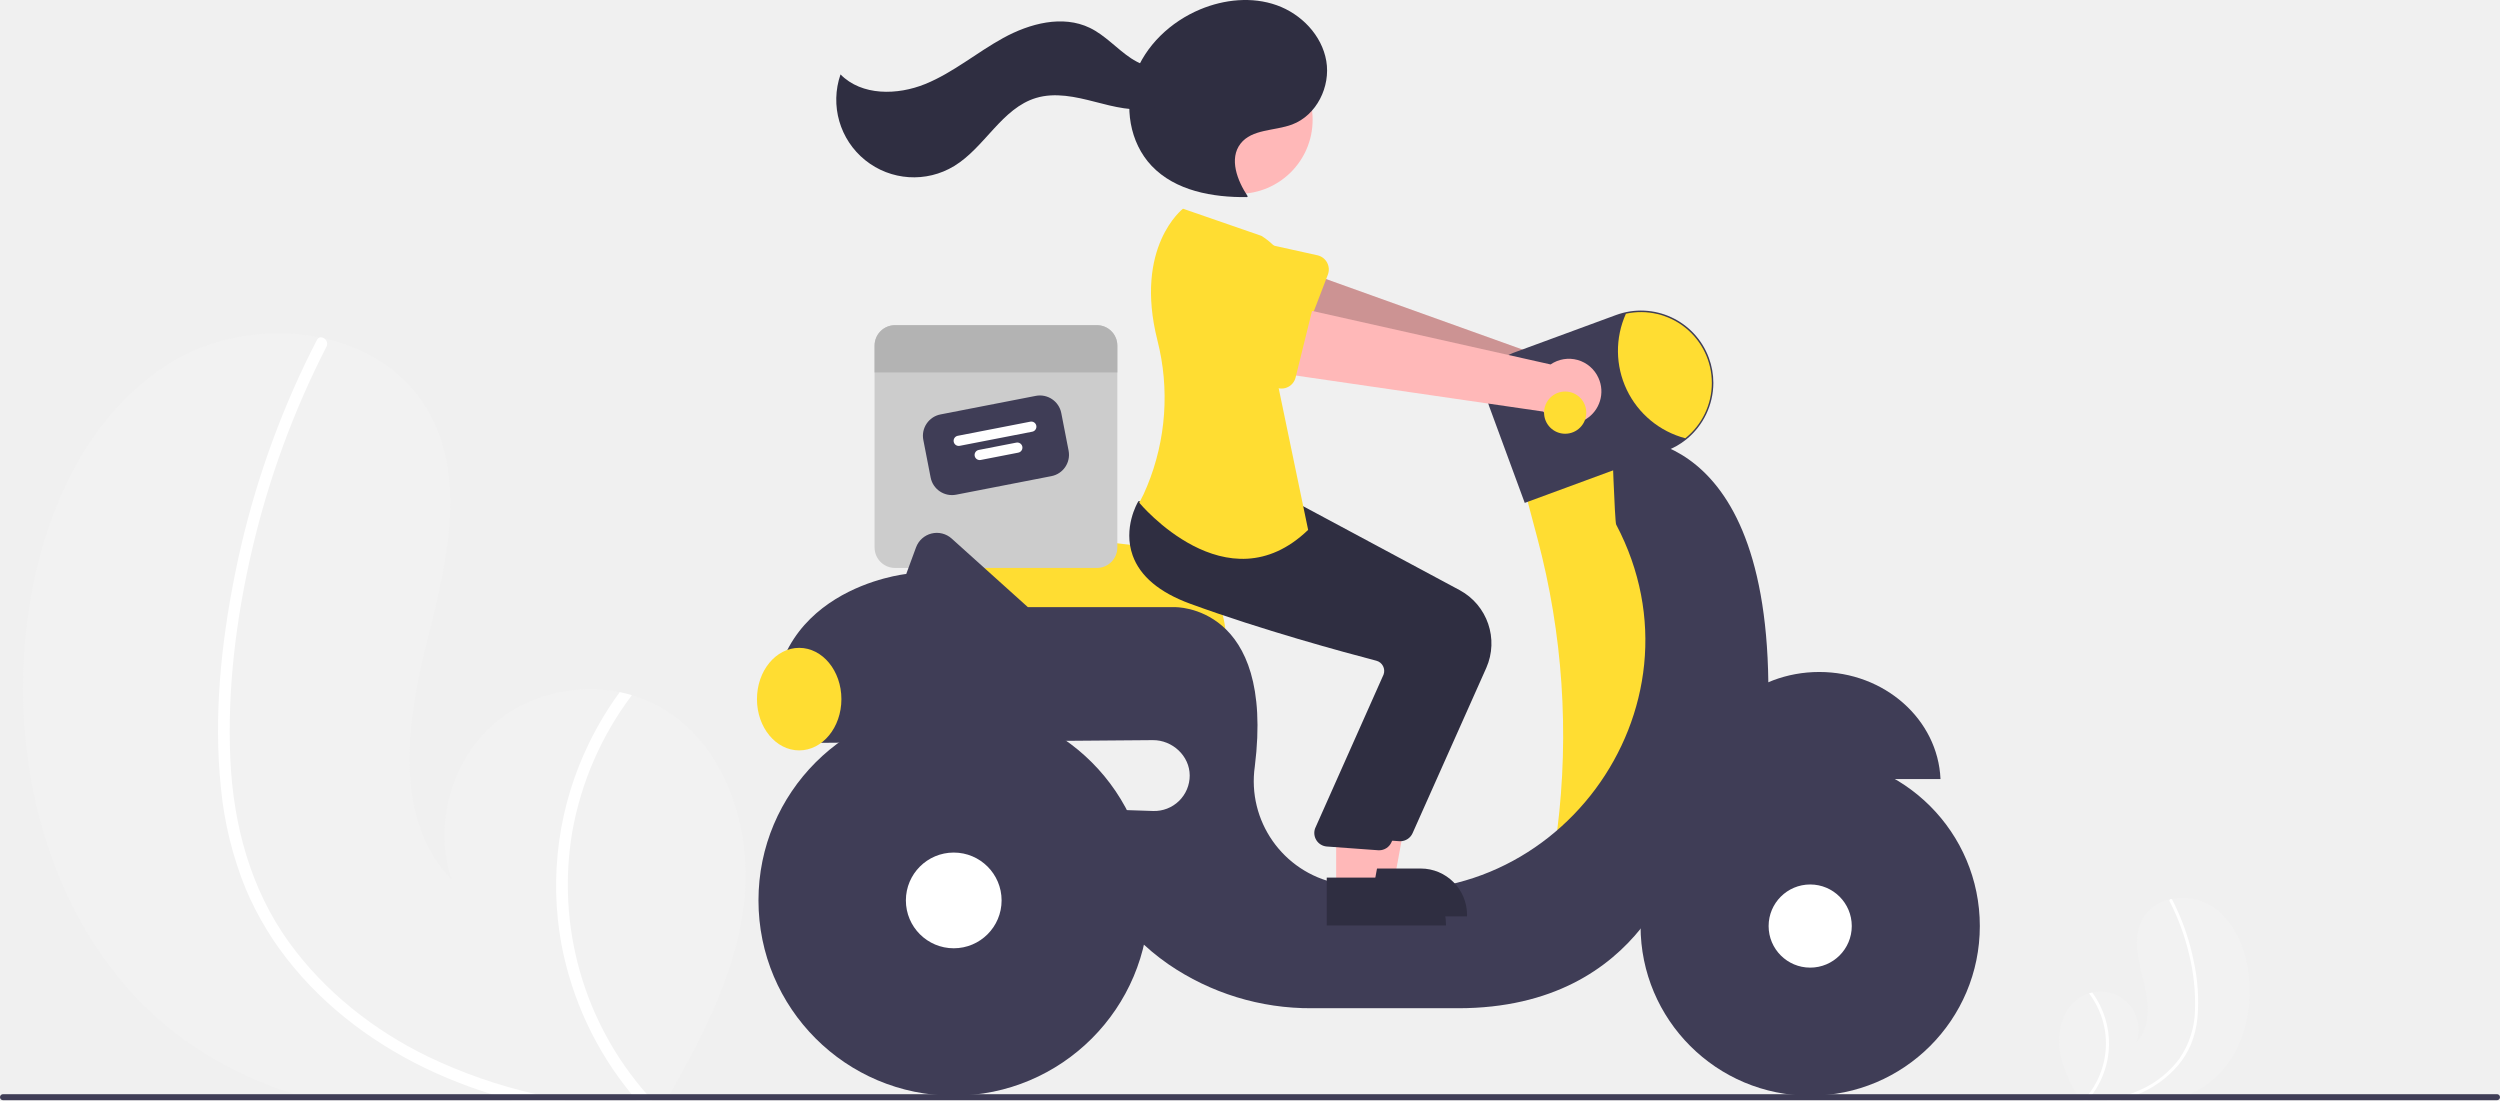
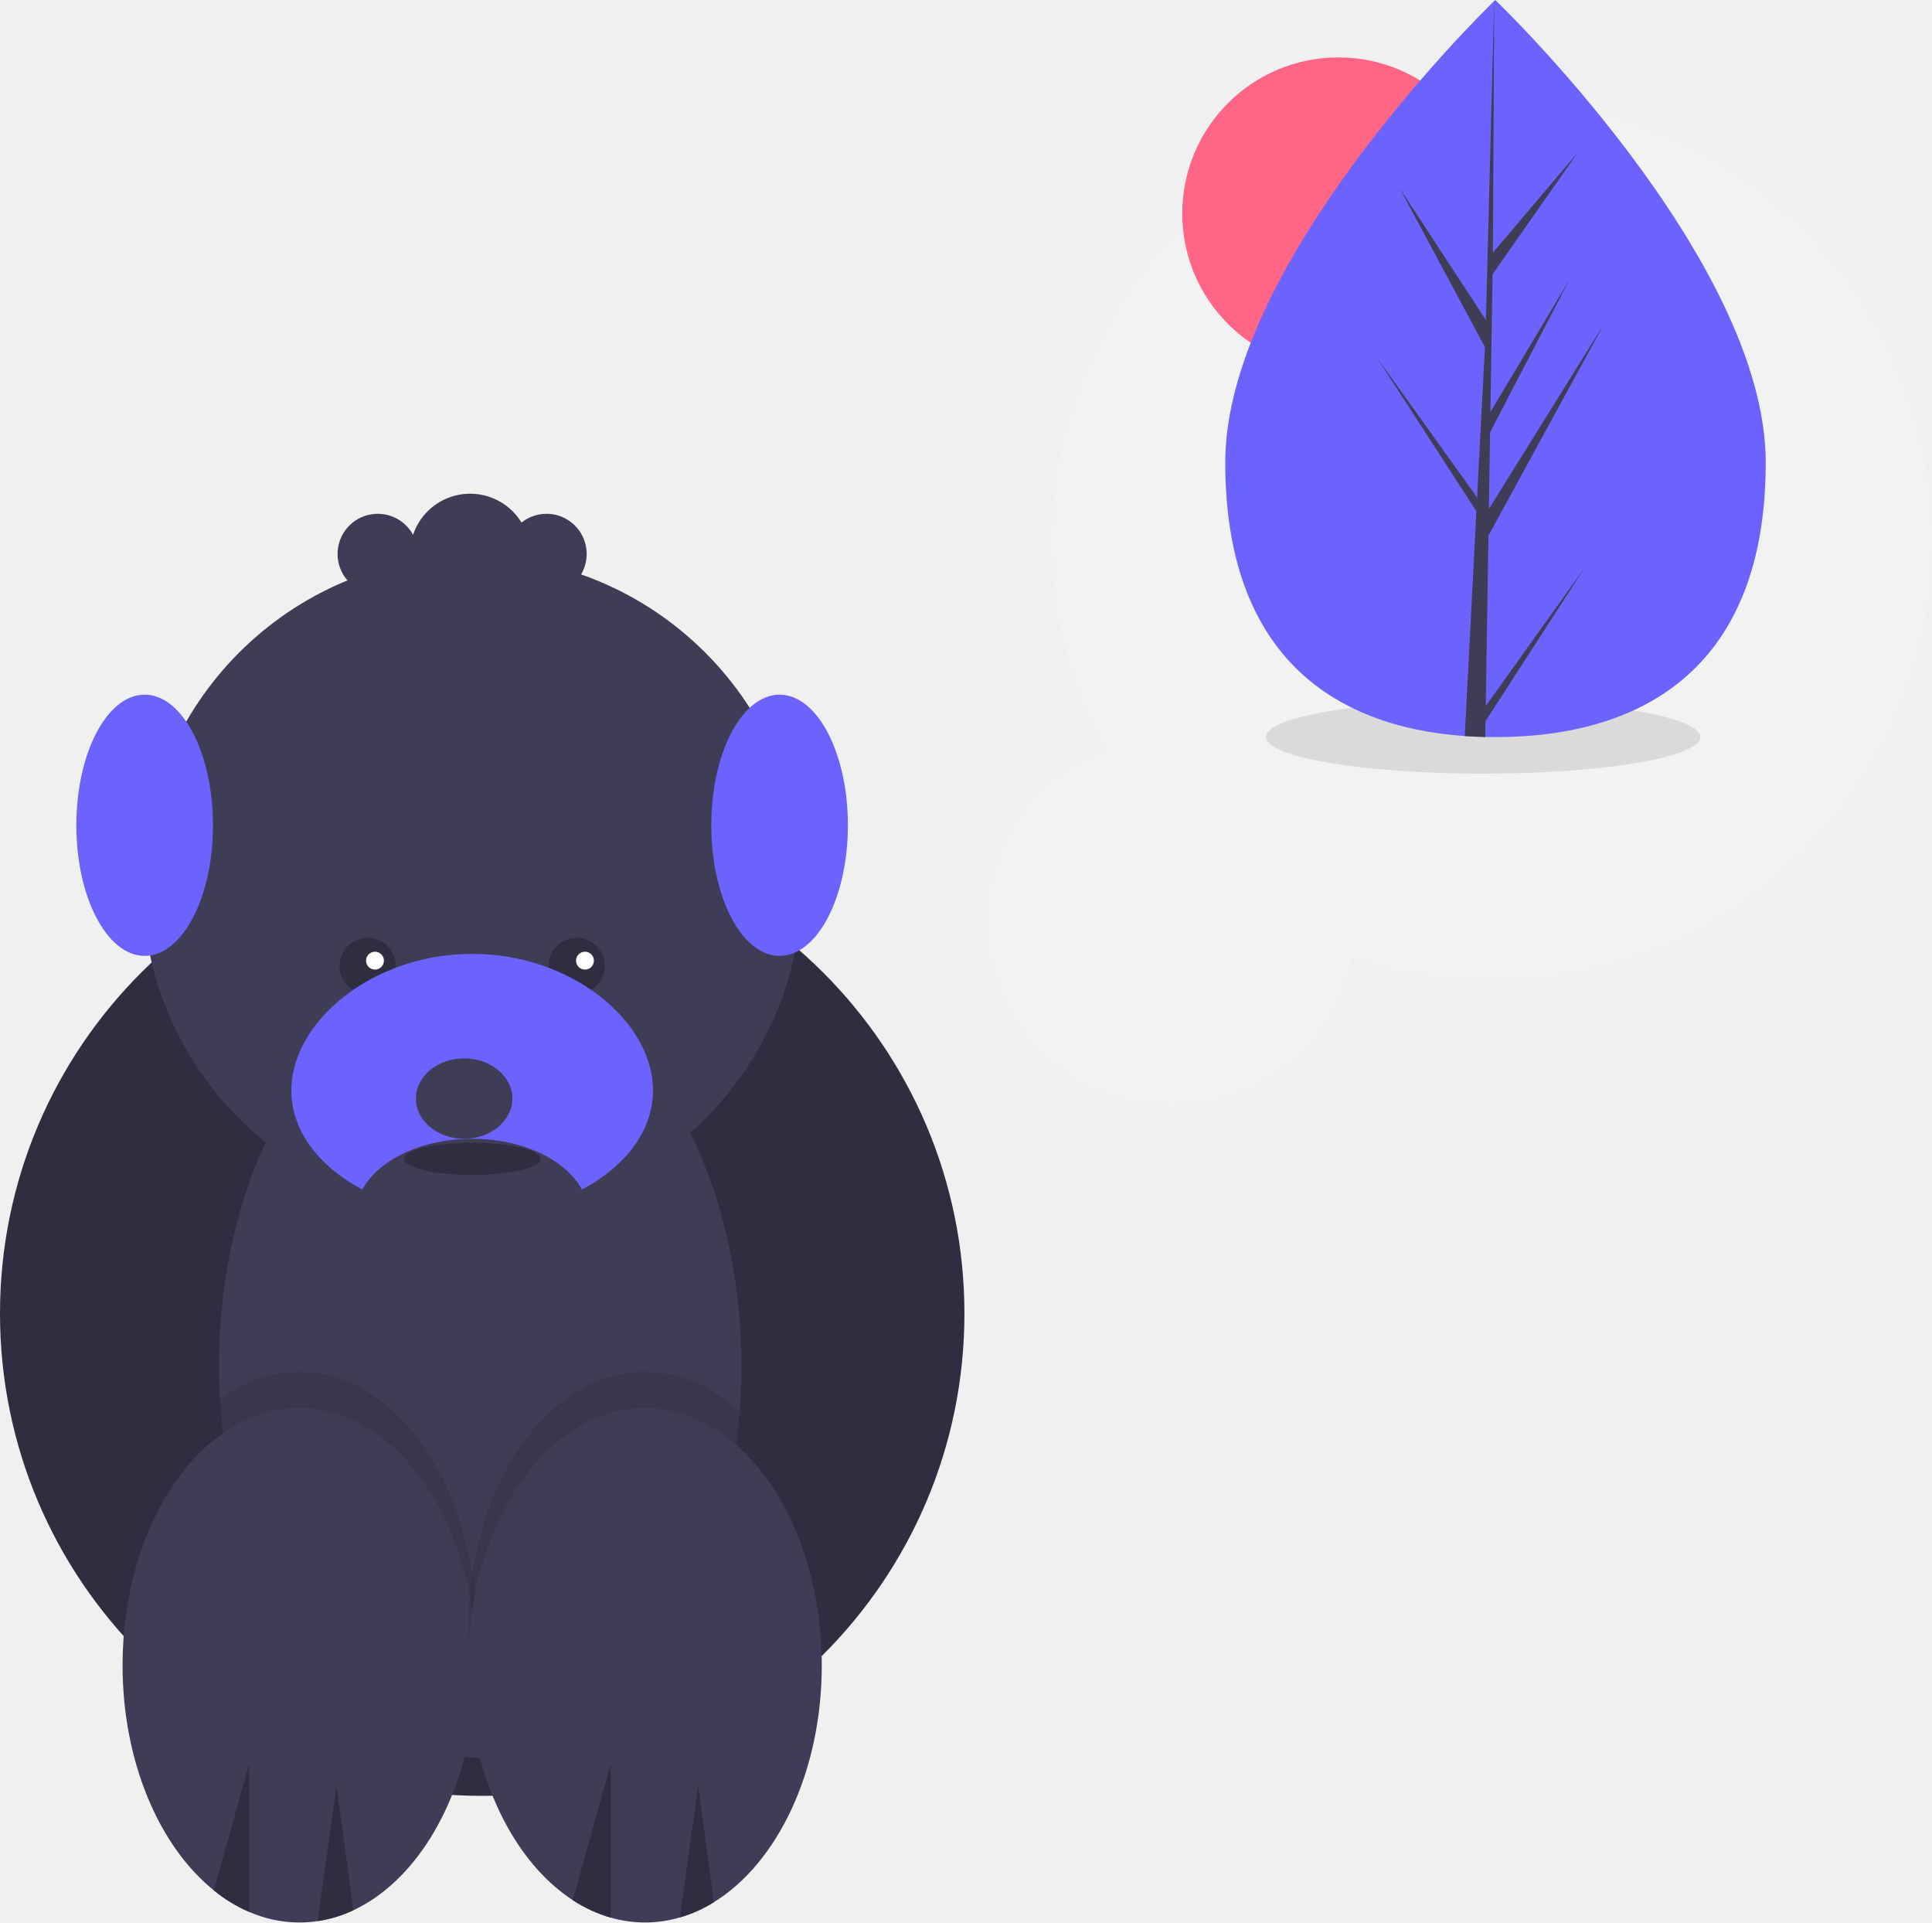
- <svg xmlns="http://www.w3.org/2000/svg" data-name="Layer 1" width="829" height="364.829" viewBox="0 0 829 364.829">
-   <path d="M432.13,567.974c-2.85,22.33-13.33,42.76-24.51,62.44-.37.67-.75,1.33-1.14,2H290.28c-2.35-.61-4.67-1.28-6.98-2a127.027,127.027,0,0,1-36.69-18.05c-42.75-30.8-59.2-89-51.77-141.15,4.62-32.4,18.84-65.48,46.53-82.93,14.62-9.23,33.4-12.23,50.23-8.8.44.08.88.18,1.33.27,14.48,3.26,27.38,11.36,34.72,24.41,13.2,23.45,5.34,52.5-1.15,78.6-6.47,26.1-9.98,57.34,8.8,76.59-6.2-18.25-.08-40.02,14.73-52.36,11.19-9.31,26.77-12.8,40.98-9.91,1.36.29,2.7.62,4.02,1.02a44.598,44.598,0,0,1,9.17,3.84C426.35,514.315,435.32,542.805,432.13,567.974Z" transform="translate(-185.5 -267.5855)" fill="#f2f2f2" />
-   <path d="M363.23,630.414c3.22.75,6.45,1.41,9.7,2H355.36c-2.3-.62-4.59-1.28-6.86-2q-7.485-2.34-14.74-5.37c-19.4-8.14-37.27-20.36-50.79-36.62a103.371,103.371,0,0,1-16.02-26.17,118.856,118.856,0,0,1-8.2-33.49c-2.45-23.6.05-47.85,4.72-71.03a296.451,296.451,0,0,1,23.16-69.47q1.905-3.975,3.94-7.9a1.542,1.542,0,0,1,1.03-.88,1.777,1.777,0,0,1,1.33.27,2.106,2.106,0,0,1,.83,2.78,293.039,293.039,0,0,0-24.58,66.96c-5.32,22.67-8.34,46.39-7.31,69.7.98,21.78,6.67,43.2,19.58,61.01,11.79,16.26,28.07,29.08,46.08,37.81A169.131,169.131,0,0,0,363.23,630.414Z" transform="translate(-185.5 -267.5855)" fill="#fff" />
-   <path d="M401.79,632.414h-5.18c-.58-.66-1.14-1.33-1.69-2a110.411,110.411,0,0,1-23.24-49.66,107.734,107.734,0,0,1,9.29-67.05,110.241,110.241,0,0,1,10.04-16.62c1.36.29,2.7.62,4.02,1.02a106.056,106.056,0,0,0-19.77,45.34A105.095,105.095,0,0,0,400,630.414C400.58,631.084,401.18,631.755,401.79,632.414Z" transform="translate(-185.5 -267.5855)" fill="#fff" />
-   <path d="M868.429,615.408c.752,5.893,3.518,11.285,6.469,16.479.098.177.198.351.301.528h30.667c.62-.161,1.232-.338,1.842-.528a33.525,33.525,0,0,0,9.683-4.764c11.283-8.129,15.624-23.489,13.663-37.252-1.219-8.551-4.972-17.281-12.28-21.887a18.437,18.437,0,0,0-13.257-2.322c-.116.021-.232.048-.351.071a13.68,13.68,0,0,0-9.163,6.442c-3.484,6.189-1.409,13.856.303,20.744,1.708,6.888,2.634,15.133-2.322,20.214a12.644,12.644,0,0,0-14.703-16.434c-.359.077-.713.164-1.061.269a11.771,11.771,0,0,0-2.42,1.013C869.955,601.246,867.587,608.765,868.429,615.408Z" transform="translate(-185.5 -267.5855)" fill="#f2f2f2" />
-   <path d="M886.613,631.887c-.85.198-1.702.372-2.56.528h4.637c.607-.164,1.211-.338,1.81-.528q1.976-.618,3.89-1.417a34.9,34.9,0,0,0,13.404-9.665,27.282,27.282,0,0,0,4.228-6.907,31.368,31.368,0,0,0,2.164-8.839,62.858,62.858,0,0,0-1.246-18.746,78.238,78.238,0,0,0-6.112-18.334q-.503-1.049-1.04-2.085a.407.407,0,0,0-.272-.232.469.469,0,0,0-.351.071.556.556,0,0,0-.219.734,77.338,77.338,0,0,1,6.487,17.672,68.022,68.022,0,0,1,1.929,18.395,29.351,29.351,0,0,1-5.168,16.102,32.486,32.486,0,0,1-12.161,9.979A44.637,44.637,0,0,1,886.613,631.887Z" transform="translate(-185.5 -267.5855)" fill="#fff" />
-   <path d="M876.437,632.415h1.367c.153-.174.301-.351.446-.528a29.14,29.14,0,0,0,6.134-13.106,28.433,28.433,0,0,0-2.452-17.696,29.095,29.095,0,0,0-2.65-4.386c-.359.077-.713.164-1.061.269a27.99,27.99,0,0,1,5.218,11.966,27.737,27.737,0,0,1-6.529,22.953C876.756,632.064,876.598,632.24,876.437,632.415Z" transform="translate(-185.5 -267.5855)" fill="#fff" />
-   <path d="M592.01,480.094h-95.981L495.011,450.583a8.86,8.86,0,0,1,9.931-9.099l55.854,6.839h.007a31.291,31.291,0,0,1,31.206,31.27Z" transform="translate(-185.5 -267.5855)" fill="#ffdd32" />
-   <path d="M549.231,375.414H482.289a6.777,6.777,0,0,0-6.779,6.779v66.942a6.777,6.777,0,0,0,6.779,6.779h66.942a6.777,6.777,0,0,0,6.779-6.779V382.193A6.777,6.777,0,0,0,549.231,375.414Z" transform="translate(-185.5 -267.5855)" fill="#ccc" />
-   <path d="M534.154,425.471l-31.606,6.155a7.211,7.211,0,0,1-8.447-5.693L491.672,413.457a7.211,7.211,0,0,1,5.693-8.447l31.606-6.155a7.211,7.211,0,0,1,8.447,5.693l2.43,12.476A7.211,7.211,0,0,1,534.154,425.471Z" transform="translate(-185.5 -267.5855)" fill="#3f3d56" />
-   <path d="M527.831,410.732l-24.121,4.697a1.695,1.695,0,0,1-.648-3.327l24.121-4.697a1.695,1.695,0,0,1,.648,3.327Z" transform="translate(-185.5 -267.5855)" fill="#fff" />
-   <path d="M523.143,417.688l-12.476,2.43a1.695,1.695,0,0,1-.648-3.327l12.476-2.43a1.695,1.695,0,1,1,.648,3.327Z" transform="translate(-185.5 -267.5855)" fill="#fff" />
-   <path d="M556.01,382.193v8.897h-80.5v-8.897a6.777,6.777,0,0,1,6.779-6.779h66.942A6.777,6.777,0,0,1,556.01,382.193Z" transform="translate(-185.5 -267.5855)" fill="#b3b3b3" />
-   <path d="M716.761,393.877a10.743,10.743,0,0,0-15.193-6.365l-92.097-33.043-4.056,23.007,91.803,25.245a10.801,10.801,0,0,0,19.543-8.845Z" transform="translate(-185.5 -267.5855)" fill="#ffb8b8" />
-   <path d="M716.761,393.877a10.743,10.743,0,0,0-15.193-6.365l-92.097-33.043-4.056,23.007,91.803,25.245a10.801,10.801,0,0,0,19.543-8.845Z" transform="translate(-185.5 -267.5855)" opacity="0.2" />
-   <path d="M625.817,358.662l-8.697,22.72a4.817,4.817,0,0,1-6.861,2.476l-21.136-11.896a13.377,13.377,0,0,1,9.637-24.959l23.602,5.235a4.817,4.817,0,0,1,3.454,6.424Z" transform="translate(-185.5 -267.5855)" fill="#ffdd32" />
-   <path d="M724.01,414.914l-33,15,4.333,16.311a253.735,253.735,0,0,1,6.54,96.65v0l24.128,5.039,20-51-7-58Z" transform="translate(-185.5 -267.5855)" fill="#ffdd32" />
-   <path d="M788.76,490.414c-21.682,0-39.352,15.762-40.209,35.5h80.418C828.111,506.176,810.442,490.414,788.76,490.414Z" transform="translate(-185.5 -267.5855)" fill="#3f3d56" />
-   <path d="M771.881,493.816c-1.128-89.098-51.872-80.902-51.872-80.902s.949,27.733,1.405,28.596c32.335,61.18-21.03,132.904-88.96,119.709q-1.921-.373-3.691-.757a34.581,34.581,0,0,1-27.163-38.763c6.692-53.736-26.591-52.785-26.591-52.785H526.343l-25.273-22.746a7.347,7.347,0,0,0-11.809,2.921l-3.251,8.825s-48,5-44,52h14.84a29.967,29.967,0,0,0,.16,4l110.751-.9c6.492-.053,12.222,5.208,12.249,11.7a11.753,11.753,0,0,1-12.144,11.796l-17.855-.595c-5.5,24.5,8,41,22.875,51.375a83.148,83.148,0,0,0,47.618,14.625h48.507c63,0,74-53,74-53C776.01,534.914,771.881,493.816,771.881,493.816Z" transform="translate(-185.5 -267.5855)" fill="#3f3d56" />
-   <circle cx="600.26" cy="307.079" r="56.25" fill="#3f3d56" />
-   <circle cx="600.26" cy="307.079" r="13.787" fill="#fff" />
-   <circle cx="316.26" cy="298.579" r="64.75" fill="#3f3d56" />
-   <circle cx="316.26" cy="298.579" r="15.87" fill="#fff" />
-   <path d="M691.104,434.347,679.23,402.097a13.638,13.638,0,0,1,8.087-17.511l34.04-12.531a23.998,23.998,0,0,1,30.812,14.227,23.845,23.845,0,0,1,1.481,8.292,24.189,24.189,0,0,1-8.988,18.73,23.813,23.813,0,0,1-6.72,3.789Z" transform="translate(-185.5 -267.5855)" fill="#3f3d56" />
-   <path d="M753.15,394.574a23.549,23.549,0,0,1-8.8,18.34,29.988,29.988,0,0,1-19.7-41.3,23.505,23.505,0,0,1,28.5,22.96Z" transform="translate(-185.5 -267.5855)" fill="#ffdd32" />
-   <ellipse cx="265.01" cy="231.829" rx="14" ry="17" fill="#ffdd32" />
-   <polygon points="450.071 292.005 462.331 292.005 468.164 260.208 450.069 260.209 450.071 292.005" fill="#ffb8b8" />
-   <path d="M632.444,555.588l24.144-.001h.001a15.386,15.386,0,0,1,15.386,15.386v.5l-39.531.001Z" transform="translate(-185.5 -267.5855)" fill="#2f2e41" />
-   <path d="M649.801,546.54q-.214,0-.43-.021l-16.967-1.235a4.5,4.5,0,0,1-3.809-6.029l22.707-51.015a3.498,3.498,0,0,0-.196-2.799,3.451,3.451,0,0,0-2.211-1.76c-10.677-2.791-38.072-10.223-61.786-18.918-10.16-3.726-16.559-9.109-19.019-16.002-3.243-9.087,1.555-17.374,1.76-17.722l.161-.272,22.315,2.028,24.191,2.058,53.013,28.428a20.086,20.086,0,0,1,8.819,25.784L653.908,543.873A4.497,4.497,0,0,1,649.801,546.54Z" transform="translate(-185.5 -267.5855)" fill="#2f2e41" />
-   <circle cx="410.705" cy="39.72" r="24.561" fill="#ffb8b8" />
-   <polygon points="443.071 295.005 455.331 295.005 461.164 263.208 443.069 263.209 443.071 295.005" fill="#ffb8b8" />
-   <path d="M625.444,558.588l24.144-.001h.001a15.386,15.386,0,0,1,15.386,15.386v.5l-39.531.001Z" transform="translate(-185.5 -267.5855)" fill="#2f2e41" />
-   <path d="M642.801,549.54q-.214,0-.43-.021l-16.967-1.235a4.5,4.5,0,0,1-3.809-6.029l22.707-51.015a3.498,3.498,0,0,0-.196-2.799,3.451,3.451,0,0,0-2.211-1.76c-10.677-2.791-38.072-10.223-61.786-18.918-10.16-3.726-16.559-9.109-19.019-16.002-3.243-9.087,1.555-17.374,1.76-17.722l.161-.272,22.315,2.028,24.191,2.058,53.013,28.428a20.086,20.086,0,0,1,8.819,25.784L646.908,546.873A4.497,4.497,0,0,1,642.801,549.54Z" transform="translate(-185.5 -267.5855)" fill="#2f2e41" />
-   <path d="M603.78,345.794l-26-9s-16.322,12.54-8.481,43.649a77.012,77.012,0,0,1-3.4,48.32,49.779,49.779,0,0,1-2.619,5.531s29,35,56,9l-10.5-50.5S625.28,359.294,603.78,345.794Z" transform="translate(-185.5 -267.5855)" fill="#ffdd32" />
-   <path d="M599.255,332.702c-3.496-5.232-6.254-12.488-2.406-17.466,3.799-4.914,11.292-4.19,17.111-6.365,8.104-3.029,12.804-12.549,11.338-21.076s-8.31-15.594-16.464-18.486-17.348-1.951-25.333,1.379c-9.829,4.1-18.261,12.03-21.797,22.076s-1.646,22.108,5.689,29.83c7.864,8.278,20.206,10.485,31.623,10.351" transform="translate(-185.5 -267.5855)" fill="#2f2e41" />
-   <path d="M576.408,288.069c-4.405,3.586-11.125,1.993-15.854-1.154s-8.565-7.628-13.681-10.096c-9.019-4.35-19.924-1.458-28.702,3.36s-16.559,11.475-25.831,15.256-21.104,3.968-28.125-3.172a25.732,25.732,0,0,0,37.71,30.371c10.159-6.188,15.771-19.164,27.166-22.579,6.306-1.89,13.076-.368,19.449,1.281s13.018,3.43,19.449,2.027,12.447-7.183,11.629-13.715Z" transform="translate(-185.5 -267.5855)" fill="#2f2e41" />
-   <path d="M715.538,392.877a10.743,10.743,0,0,0-15.863-4.442L604.206,367.008l-1.187,23.332,94.217,13.726a10.801,10.801,0,0,0,18.302-11.189Z" transform="translate(-185.5 -267.5855)" fill="#ffb8b8" />
-   <path d="M620.945,369.151l-5.827,23.62a4.817,4.817,0,0,1-6.503,3.303l-22.443-9.198a13.377,13.377,0,0,1,6.484-25.957l24.068,2.283a4.817,4.817,0,0,1,4.22,5.949Z" transform="translate(-185.5 -267.5855)" fill="#ffdd32" />
-   <circle cx="519.01" cy="136.829" r="7" fill="#ffdd32" />
-   <path d="M1014.5,631.414a1.003,1.003,0,0,1-1,1h-827a1,1,0,0,1,0-2h827A1.003,1.003,0,0,1,1014.5,631.414Z" transform="translate(-185.5 -267.5855)" fill="#3f3d56" />
+ <svg xmlns="http://www.w3.org/2000/svg" data-name="Layer 1" width="864.865" height="860.475" viewBox="0 0 864.865 860.475">
+   <circle cx="215.865" cy="587.946" r="215.865" fill="#2f2e41" />
+   <path d="M499.46,631.093q0,10.442-.81,20.561-.108,1.646-.27,3.292c-7.519,83.108-53.858,147.688-110.721,151.357h-.018q-.945.081-1.889.108c-1.079.054-2.141.072-3.22.072a77.077,77.077,0,0,1-11.369-.828q-.324-.054-.648-.108c-55.279-8.455-99.172-74.671-104.371-157.797-.036-.576-.072-1.151-.09-1.727q-.459-7.393-.45-14.931c0-96.869,52.347-175.39,116.927-175.39S499.46,534.224,499.46,631.093Z" transform="translate(-167.5675 -19.7624)" fill="#3f3d56" />
+   <circle cx="211.368" cy="396.365" r="147.508" fill="#3f3d56" />
+   <ellipse cx="211.368" cy="518.689" rx="30.581" ry="7.196" fill="#2f2e41" />
+   <circle cx="164.597" cy="432.343" r="12.592" fill="#2f2e41" />
+   <circle cx="258.139" cy="432.343" r="12.592" fill="#2f2e41" />
+   <path d="M380.734,748.92a164.797,164.797,0,0,1-1.799,24.501,148.368,148.368,0,0,1-8.419,32.128c-55.279-8.455-99.172-74.671-104.371-157.797-.036-.576-.072-1.151-.09-1.727,10.685-7.825,22.756-12.232,35.528-12.232,37.938,0,69.634,38.82,77.352,90.645A164.551,164.551,0,0,1,380.734,748.92Z" transform="translate(-167.5675 -19.7624)" opacity="0.1" />
+   <path d="M380.734,765.11a164.797,164.797,0,0,1-1.799,24.501C372.927,829.905,352.42,862.357,325.743,874.769a57.738,57.738,0,0,1-15.974,4.857,53.795,53.795,0,0,1-8.185.612,56.141,56.141,0,0,1-22.486-4.731,66.699,66.699,0,0,1-15.812-9.642c-24.357-19.608-40.852-57.384-40.852-100.755,0-63.59,35.438-115.128,79.15-115.128,37.938,0,69.634,38.82,77.352,90.645A164.551,164.551,0,0,1,380.734,765.11Z" transform="translate(-167.5675 -19.7624)" fill="#3f3d56" />
+   <path d="M498.65,651.655q-.108,1.646-.27,3.292c-7.519,83.108-53.858,147.688-110.721,151.357h-.018a149.175,149.175,0,0,1-8.707-32.883,167.627,167.627,0,0,1,0-48.983c7.717-51.826,39.413-90.645,77.352-90.645C471.865,633.792,486.4,640.34,498.65,651.655Z" transform="translate(-167.5675 -19.7624)" opacity="0.1" />
+   <path d="M535.437,765.11c0,47.67-19.914,88.559-48.282,106.044a61.453,61.453,0,0,1-15.254,6.836,55.285,55.285,0,0,1-30.905.09,62.299,62.299,0,0,1-17.035-7.843c-22.648-14.751-39.647-44.54-45.026-80.626a167.627,167.627,0,0,1,0-48.983c7.717-51.826,39.413-90.645,77.352-90.645C500,649.982,535.437,701.519,535.437,765.11Z" transform="translate(-167.5675 -19.7624)" fill="#3f3d56" />
+   <path d="M378.935,446.709c-44.707,0-80.949,30.363-80.949,61.162,0,18.061,12.474,34.108,31.8,44.299C336.98,538.934,356.265,529.457,378.935,529.457s41.955,9.477,49.149,22.712c19.326-10.191,31.8-26.238,31.8-44.299C459.885,477.072,423.642,446.709,378.935,446.709Z" transform="translate(-167.5675 -19.7624)" fill="#6c63ff" />
+   <ellipse cx="207.77" cy="491.706" rx="21.587" ry="17.989" fill="#3f3d56" />
+   <ellipse cx="64.759" cy="369.382" rx="30.581" ry="58.463" fill="#6c63ff" />
+   <ellipse cx="348.982" cy="369.382" rx="30.581" ry="58.463" fill="#6c63ff" />
+   <path d="M412.214,249.732a17.898,17.898,0,0,0-11.187,3.917,26.945,26.945,0,0,0-48.555,5.485,17.989,17.989,0,1,0,0,17.174,26.945,26.945,0,0,0,48.555,5.485A17.984,17.984,0,1,0,412.214,249.732Z" transform="translate(-167.5675 -19.7624)" fill="#3f3d56" />
+   <path d="M279.098,809.182v66.325a66.699,66.699,0,0,1-15.812-9.642Z" transform="translate(-167.5675 -19.7624)" fill="#2f2e41" />
+   <path d="M325.743,874.769a57.738,57.738,0,0,1-15.974,4.857l8.419-60.712Z" transform="translate(-167.5675 -19.7624)" fill="#2f2e41" />
+   <path d="M440.996,809.182v68.897a62.299,62.299,0,0,1-17.035-7.843Z" transform="translate(-167.5675 -19.7624)" fill="#2f2e41" />
+   <path d="M487.156,871.153a61.453,61.453,0,0,1-15.254,6.836l8.185-59.075Z" transform="translate(-167.5675 -19.7624)" fill="#2f2e41" />
+   <circle cx="167.865" cy="429.975" r="4" fill="#fff" />
+   <circle cx="261.865" cy="429.975" r="4" fill="#fff" />
+   <path d="M835.432,64.738c-108.8,0-197,88.2-197,197a196.12,196.12,0,0,0,23.619,93.603,82.501,82.501,0,1,0,110.757,93.228,196.772,196.772,0,0,0,62.623,10.169c108.8,0,197-88.2,197-197S944.233,64.738,835.432,64.738Z" transform="translate(-167.5675 -19.7624)" fill="#f2f2f2" />
+   <ellipse cx="663.925" cy="329.867" rx="97.209" ry="16.41" opacity="0.1" />
+   <circle cx="599.136" cy="95.582" r="69.89" fill="#ff6584" />
+   <path d="M957.999,226.707c.044,91.11-54.104,122.944-120.913,122.976q-2.328.001-4.633-.05-4.644-.098-9.192-.419c-60.299-4.24-107.166-37.659-107.207-122.39-.043-87.687,111.974-198.401,120.375-206.587.007,0,.007,0,.015-.007.319-.312.482-.468.482-.468S957.954,135.605,957.999,226.707Z" transform="translate(-167.5675 -19.7624)" fill="#6c63ff" />
+   <path d="M832.676,335.75l44.214-61.84-44.322,68.627-.115,7.098q-4.644-.098-9.192-.419l4.722-91.149-.037-.705.082-.134.449-8.613-44.501-68.754,44.631,62.302.112,1.826,3.568-68.867-38.101-71.052,38.563,58.949,3.68-142.781.015-.475 0.0.468-.569,112.598,37.867-44.656-38.026,54.353-.972,61.664,35.365-59.193-35.502,68.259-.54,34.288,51.325-82.396L833.872,259.504Z" transform="translate(-167.5675 -19.7624)" fill="#3f3d56" />
</svg>
